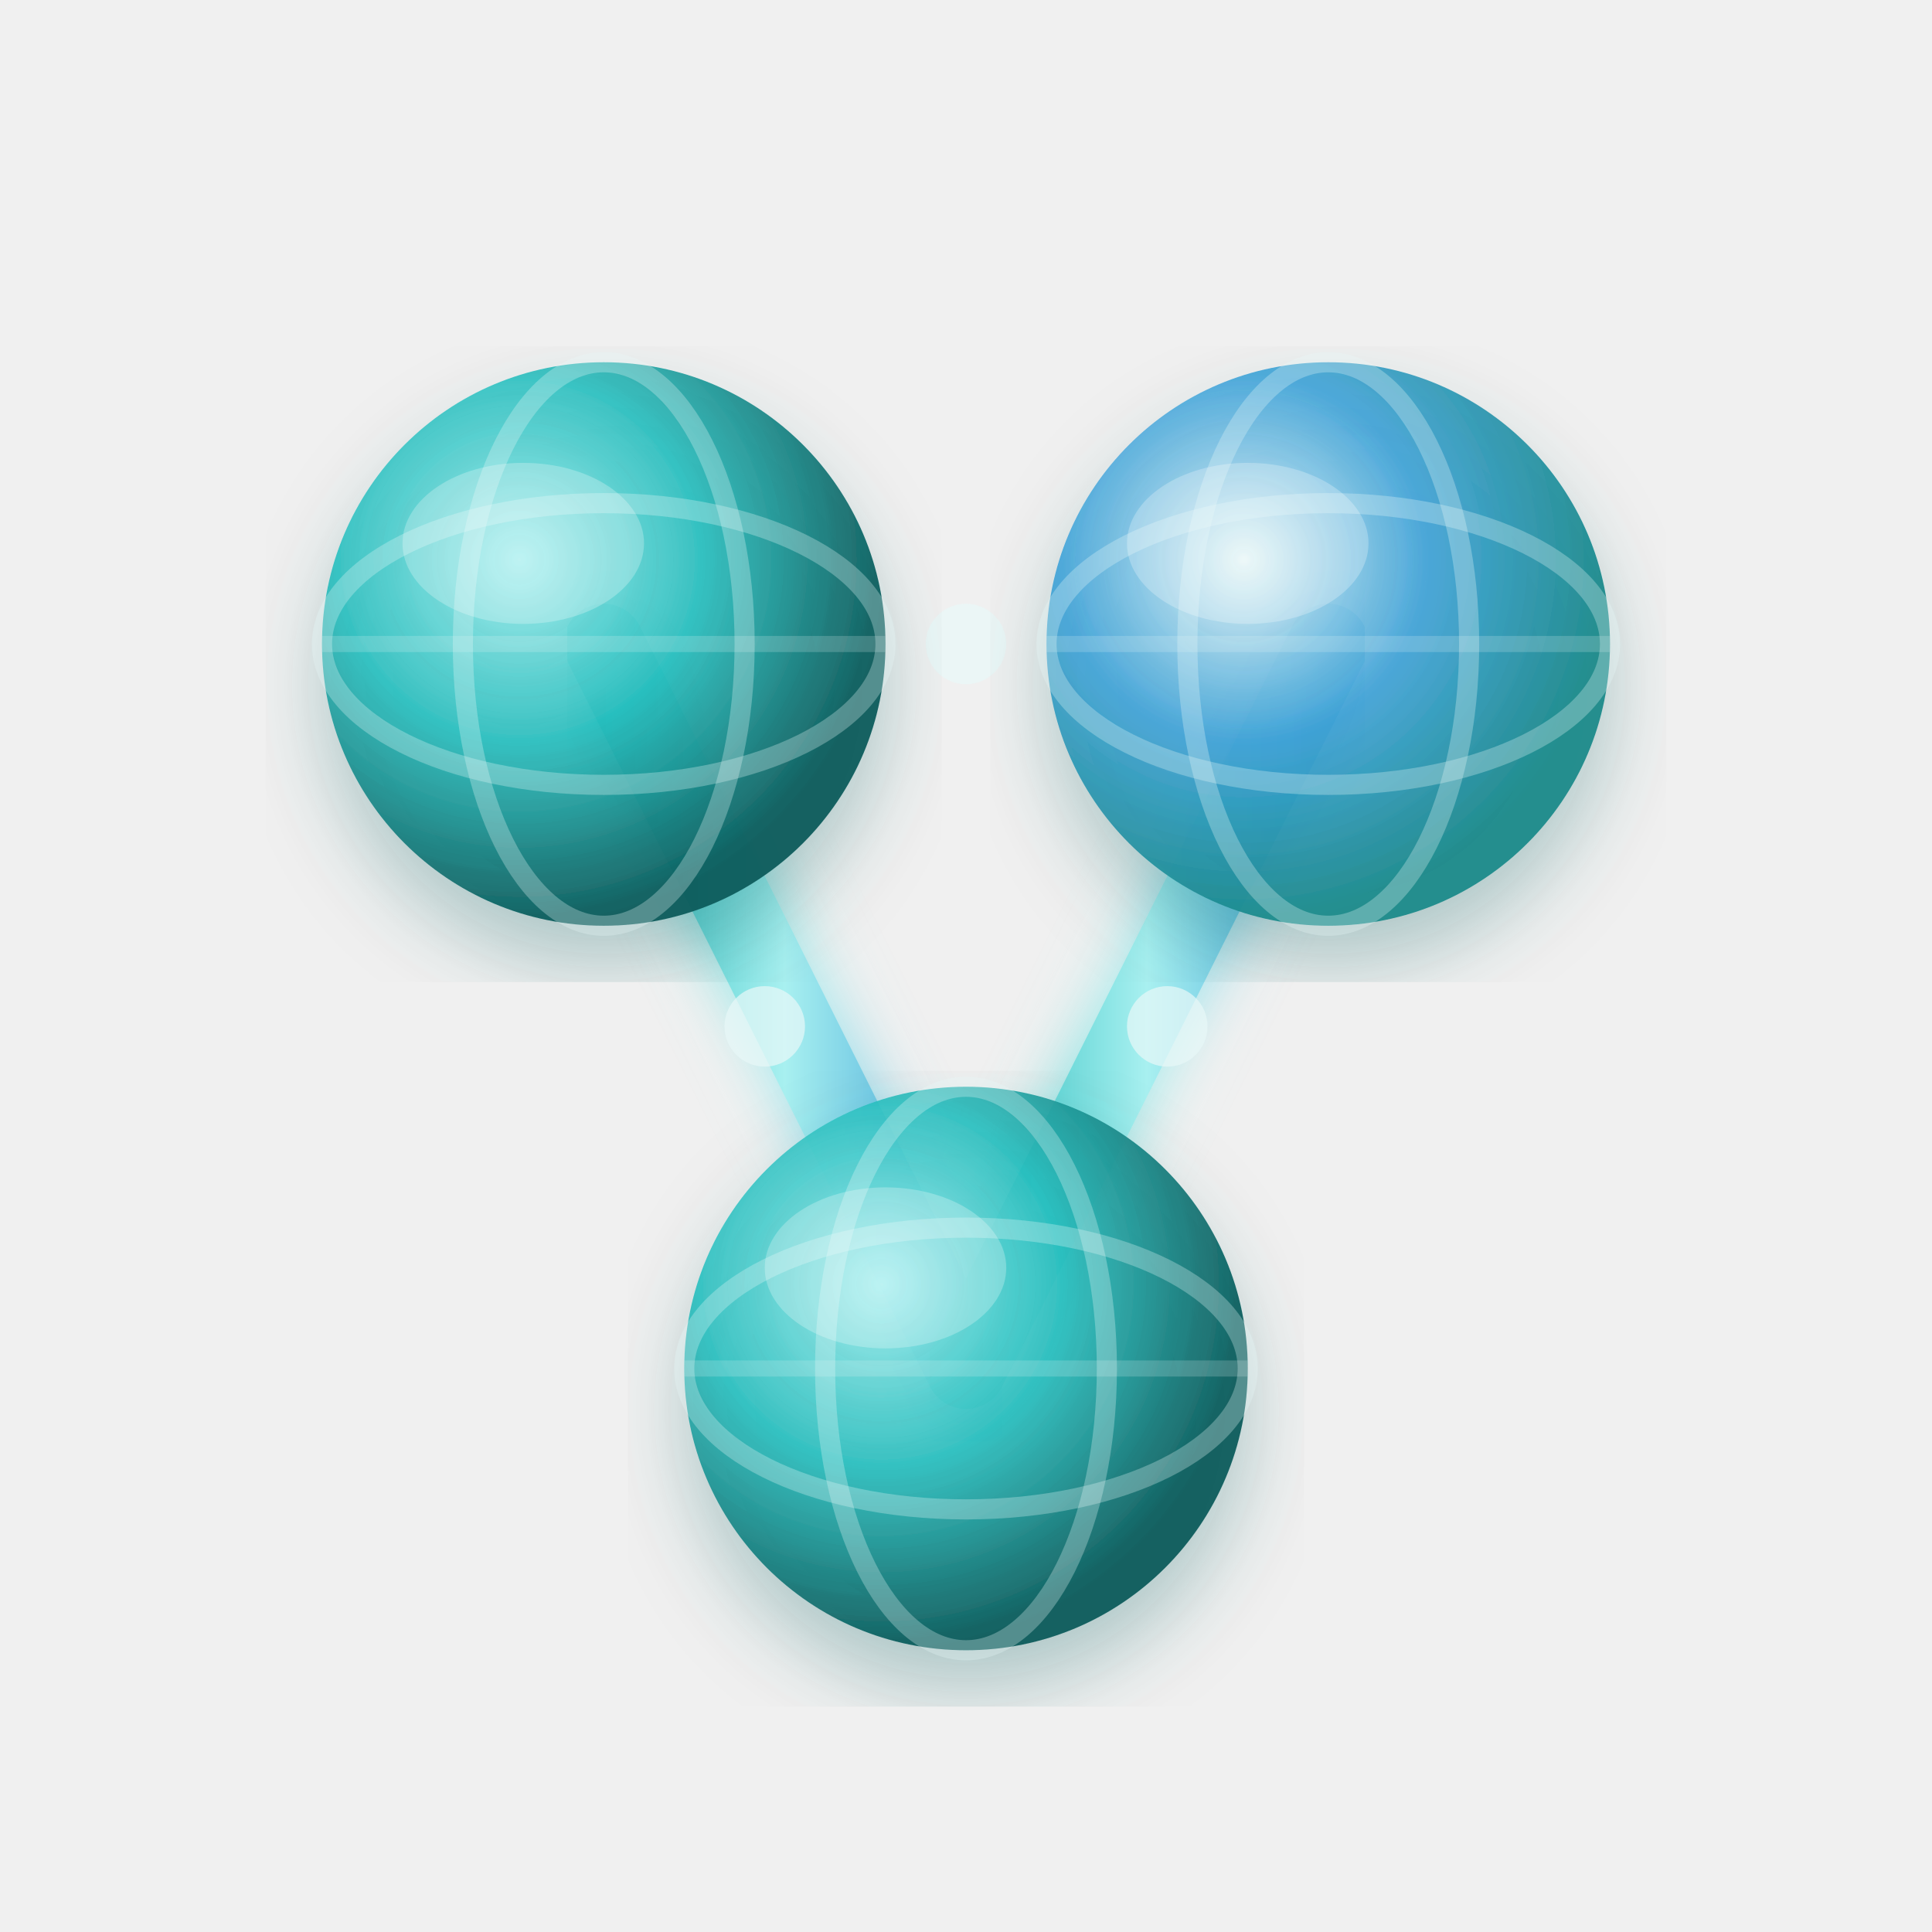
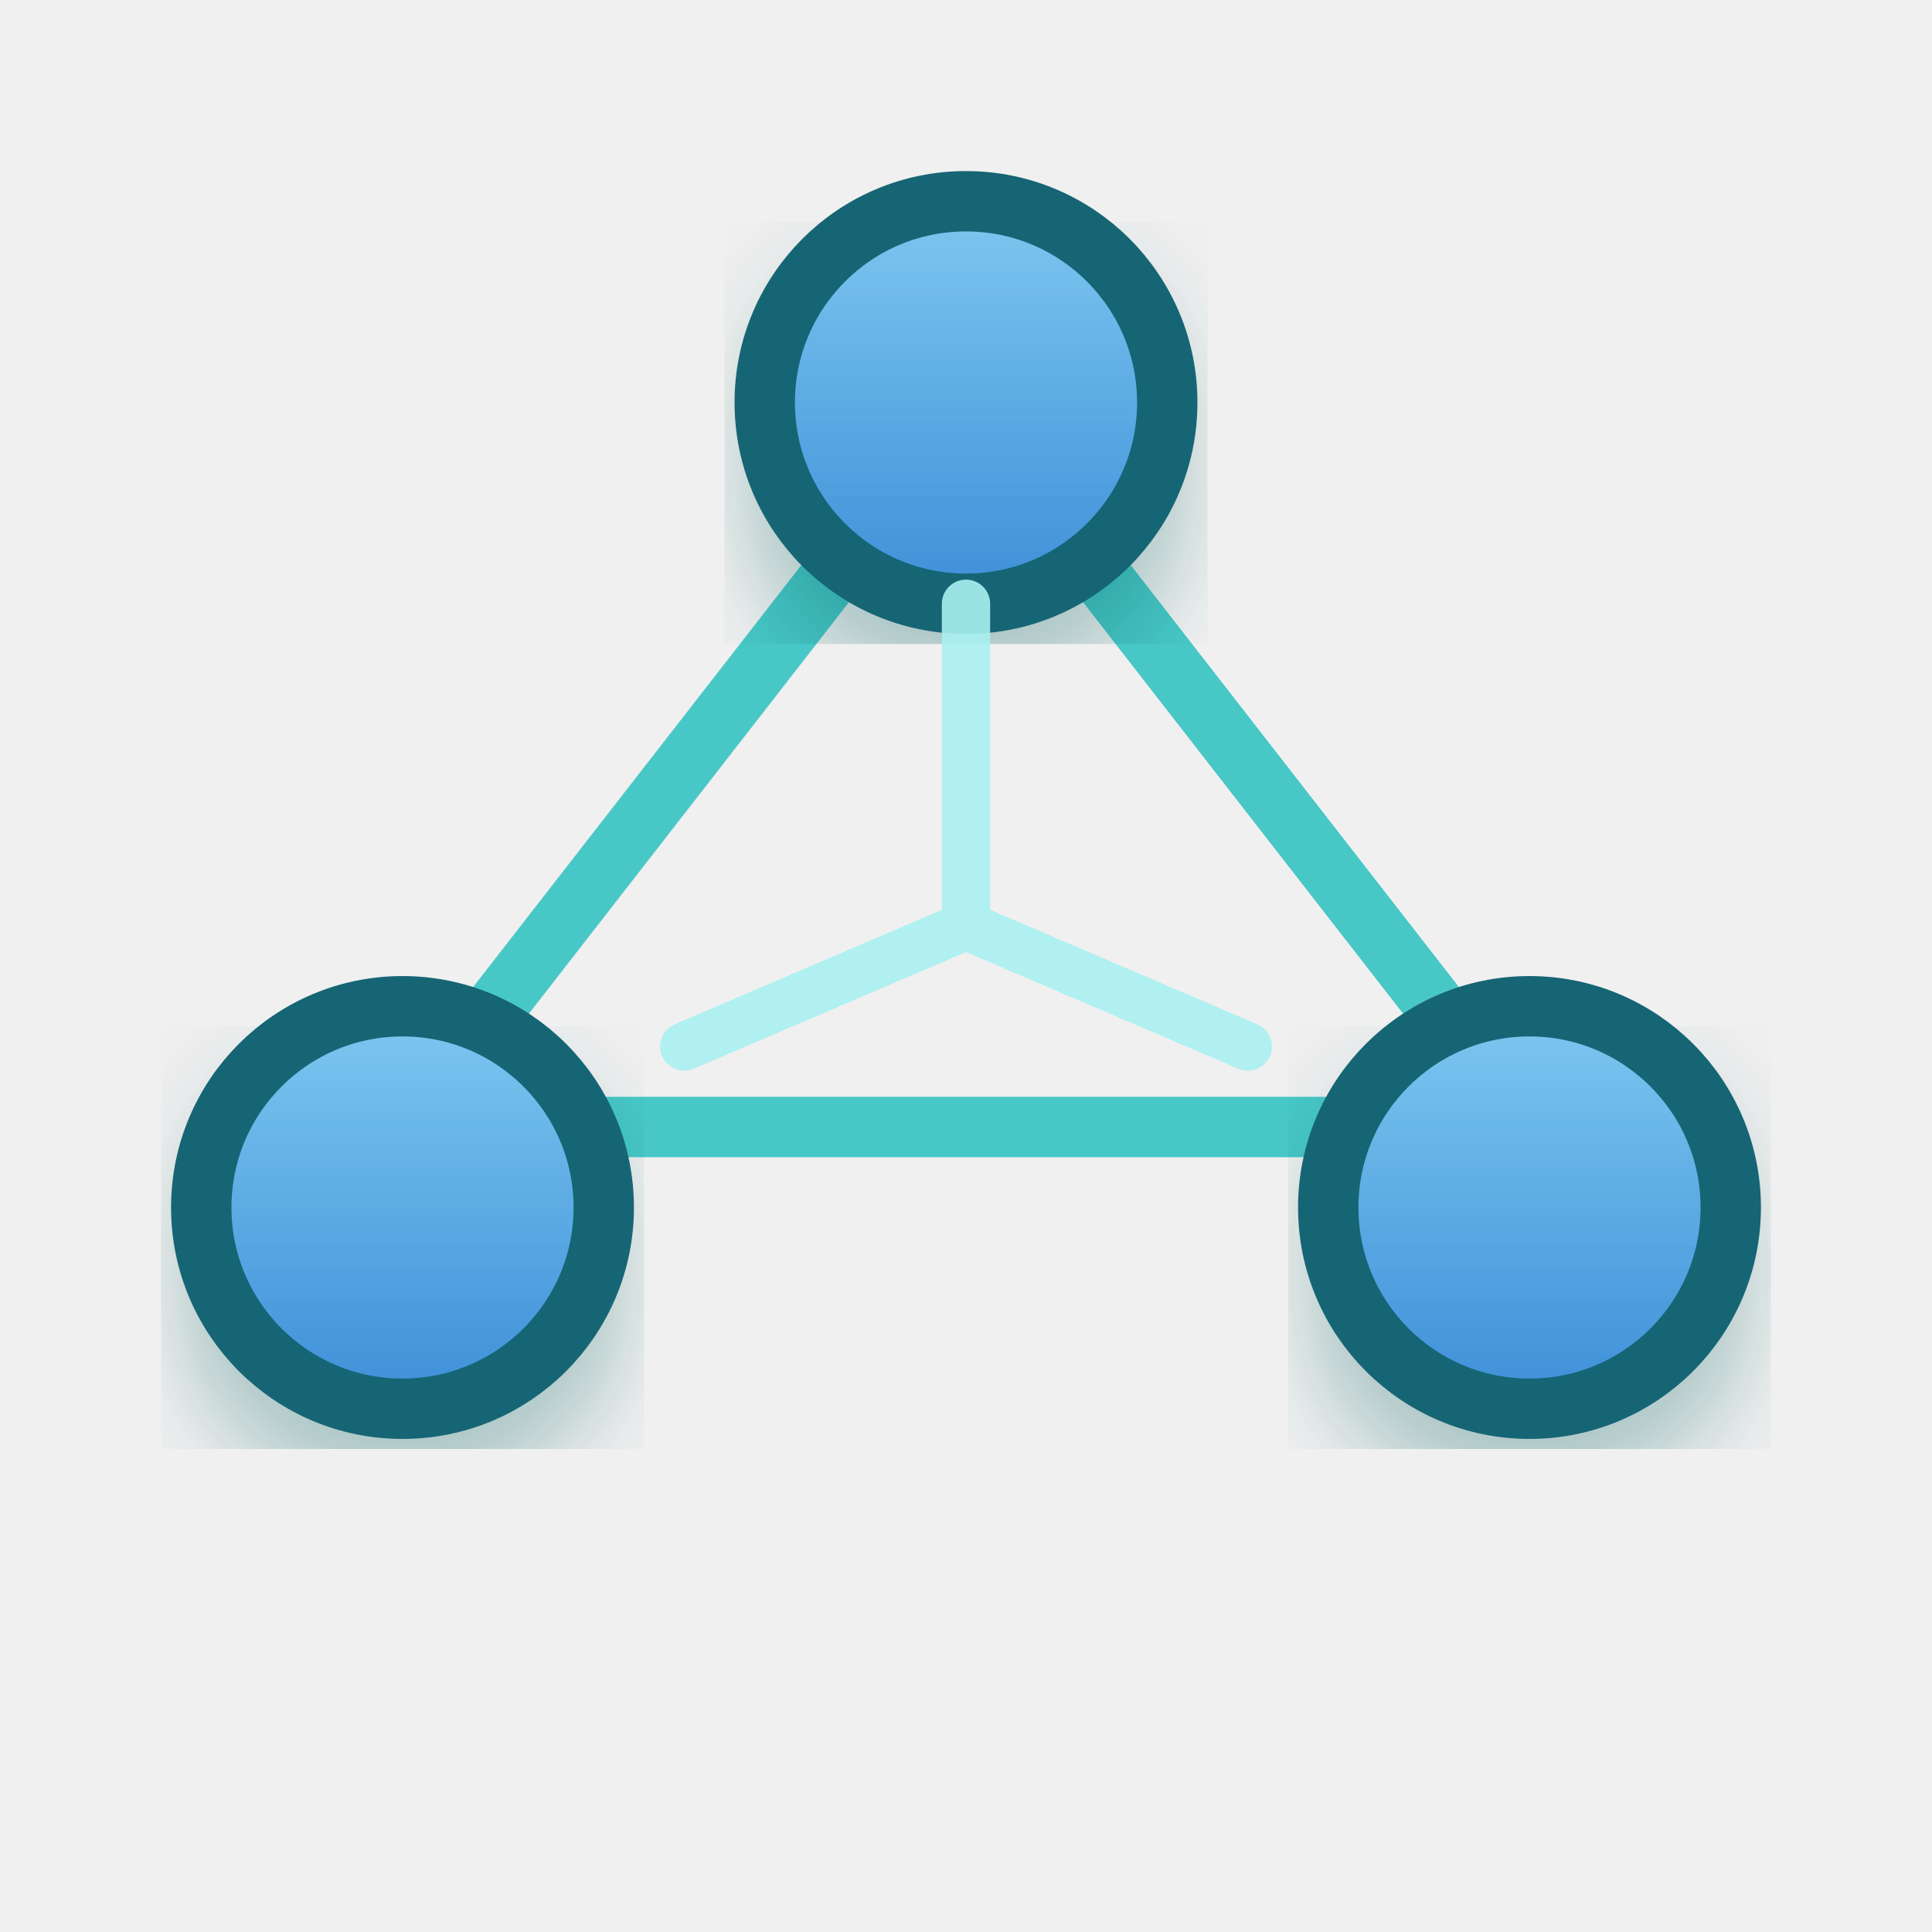
<svg xmlns="http://www.w3.org/2000/svg" viewBox="0 0 48 48">
  <defs>
-     <radialGradient id="nodeGrad1" cx="0.35" cy="0.35" r="0.65">
-       <stop offset="0%" stop-color="#A8F0F0" stop-opacity="0.95" />
-       <stop offset="50%" stop-color="#2ABFBF" stop-opacity="0.9" />
-       <stop offset="100%" stop-color="#0D5C5C" stop-opacity="0.95" />
-     </radialGradient>
-     <radialGradient id="nodeGrad2" cx="0.35" cy="0.35" r="0.65">
-       <stop offset="0%" stop-color="#E8F8F8" stop-opacity="0.95" />
-       <stop offset="50%" stop-color="#3FA3D8" stop-opacity="0.9" />
-       <stop offset="100%" stop-color="#1A8A8A" stop-opacity="0.95" />
-     </radialGradient>
-     <linearGradient id="linkGrad" x1="0" y1="0" x2="1" y2="0">
-       <stop offset="0%" stop-color="#2ABFBF" />
-       <stop offset="50%" stop-color="#A8F0F0" />
-       <stop offset="100%" stop-color="#3FA3D8" />
+     <linearGradient id="nNode" x1="0" y1="0" x2="0" y2="1">
+       <stop offset="0%" stop-color="#7EC8F0" />
+       <stop offset="100%" stop-color="#3D8ED8" />
    </linearGradient>
-     <filter id="nodeGlow">
-       <feGaussianBlur stdDeviation="1.5" result="blur" />
-       <feMerge>
-         <feMergeNode in="blur" />
-         <feMergeNode in="SourceGraphic" />
-       </feMerge>
-     </filter>
-     <filter id="lineGlow">
-       <feGaussianBlur stdDeviation="0.8" result="blur" />
-       <feMerge>
-         <feMergeNode in="blur" />
-         <feMergeNode in="SourceGraphic" />
-       </feMerge>
-     </filter>
-     <filter id="netShadow">
-       <feDropShadow dx="0" dy="1" stdDeviation="1" flood-color="#0D5C5C" flood-opacity="0.3" />
+     <filter id="nSh">
+       <feDropShadow dx="0" dy="1.5" stdDeviation="1.2" flood-color="#0D5C5C" flood-opacity="0.3" />
    </filter>
  </defs>
-   <line x1="15" y1="16" x2="33" y2="16" stroke="url(#linkGrad)" stroke-width="2" filter="url(#lineGlow)" stroke-linecap="round" />
-   <line x1="15" y1="16" x2="24" y2="34" stroke="url(#linkGrad)" stroke-width="2" filter="url(#lineGlow)" stroke-linecap="round" />
-   <line x1="33" y1="16" x2="24" y2="34" stroke="url(#linkGrad)" stroke-width="2" filter="url(#lineGlow)" stroke-linecap="round" />
-   <circle cx="24" cy="16" r="1" fill="#E8F8F8" opacity="0.7" />
-   <circle cx="19" cy="25.5" r="1" fill="#E8F8F8" opacity="0.7" />
-   <circle cx="29" cy="25.5" r="1" fill="#E8F8F8" opacity="0.7" />
-   <circle cx="15" cy="16" r="7" fill="url(#nodeGrad1)" filter="url(#netShadow)" />
-   <ellipse cx="15" cy="16" rx="7" ry="3.5" fill="none" stroke="#E8F8F8" stroke-opacity="0.3" stroke-width="0.5" />
-   <ellipse cx="15" cy="16" rx="3.5" ry="7" fill="none" stroke="#E8F8F8" stroke-opacity="0.3" stroke-width="0.5" />
-   <line x1="8" y1="16" x2="22" y2="16" stroke="#E8F8F8" stroke-opacity="0.2" stroke-width="0.4" />
-   <ellipse cx="13" cy="13.5" rx="3" ry="2" fill="white" opacity="0.25" />
-   <circle cx="33" cy="16" r="7" fill="url(#nodeGrad2)" filter="url(#netShadow)" />
-   <ellipse cx="33" cy="16" rx="7" ry="3.5" fill="none" stroke="#E8F8F8" stroke-opacity="0.3" stroke-width="0.5" />
-   <ellipse cx="33" cy="16" rx="3.5" ry="7" fill="none" stroke="#E8F8F8" stroke-opacity="0.3" stroke-width="0.5" />
-   <line x1="26" y1="16" x2="40" y2="16" stroke="#E8F8F8" stroke-opacity="0.2" stroke-width="0.4" />
-   <ellipse cx="31" cy="13.5" rx="3" ry="2" fill="white" opacity="0.25" />
-   <circle cx="24" cy="34" r="7" fill="url(#nodeGrad1)" filter="url(#netShadow)" />
-   <ellipse cx="24" cy="34" rx="7" ry="3.5" fill="none" stroke="#E8F8F8" stroke-opacity="0.3" stroke-width="0.5" />
-   <ellipse cx="24" cy="34" rx="3.5" ry="7" fill="none" stroke="#E8F8F8" stroke-opacity="0.3" stroke-width="0.5" />
-   <line x1="17" y1="34" x2="31" y2="34" stroke="#E8F8F8" stroke-opacity="0.2" stroke-width="0.4" />
-   <ellipse cx="22" cy="31.5" rx="3" ry="2" fill="white" opacity="0.25" />
+   <path d="M24 10 L38 28 L10 28 Z" fill="none" stroke="#2ABFBF" stroke-width="1.5" stroke-linejoin="round" opacity="0.85" />
+   <circle cx="24" cy="10" r="5" fill="url(#nNode)" stroke="#156575" stroke-width="1.5" filter="url(#nSh)" />
+   <circle cx="10" cy="30" r="5" fill="url(#nNode)" stroke="#156575" stroke-width="1.5" filter="url(#nSh)" />
+   <circle cx="38" cy="30" r="5" fill="url(#nNode)" stroke="#156575" stroke-width="1.5" filter="url(#nSh)" />
+   <path d="M24 15v8M17 26l7-3M31 26l-7-3" stroke="#A8F0F0" stroke-width="1.2" stroke-linecap="round" opacity="0.9" />
</svg>
